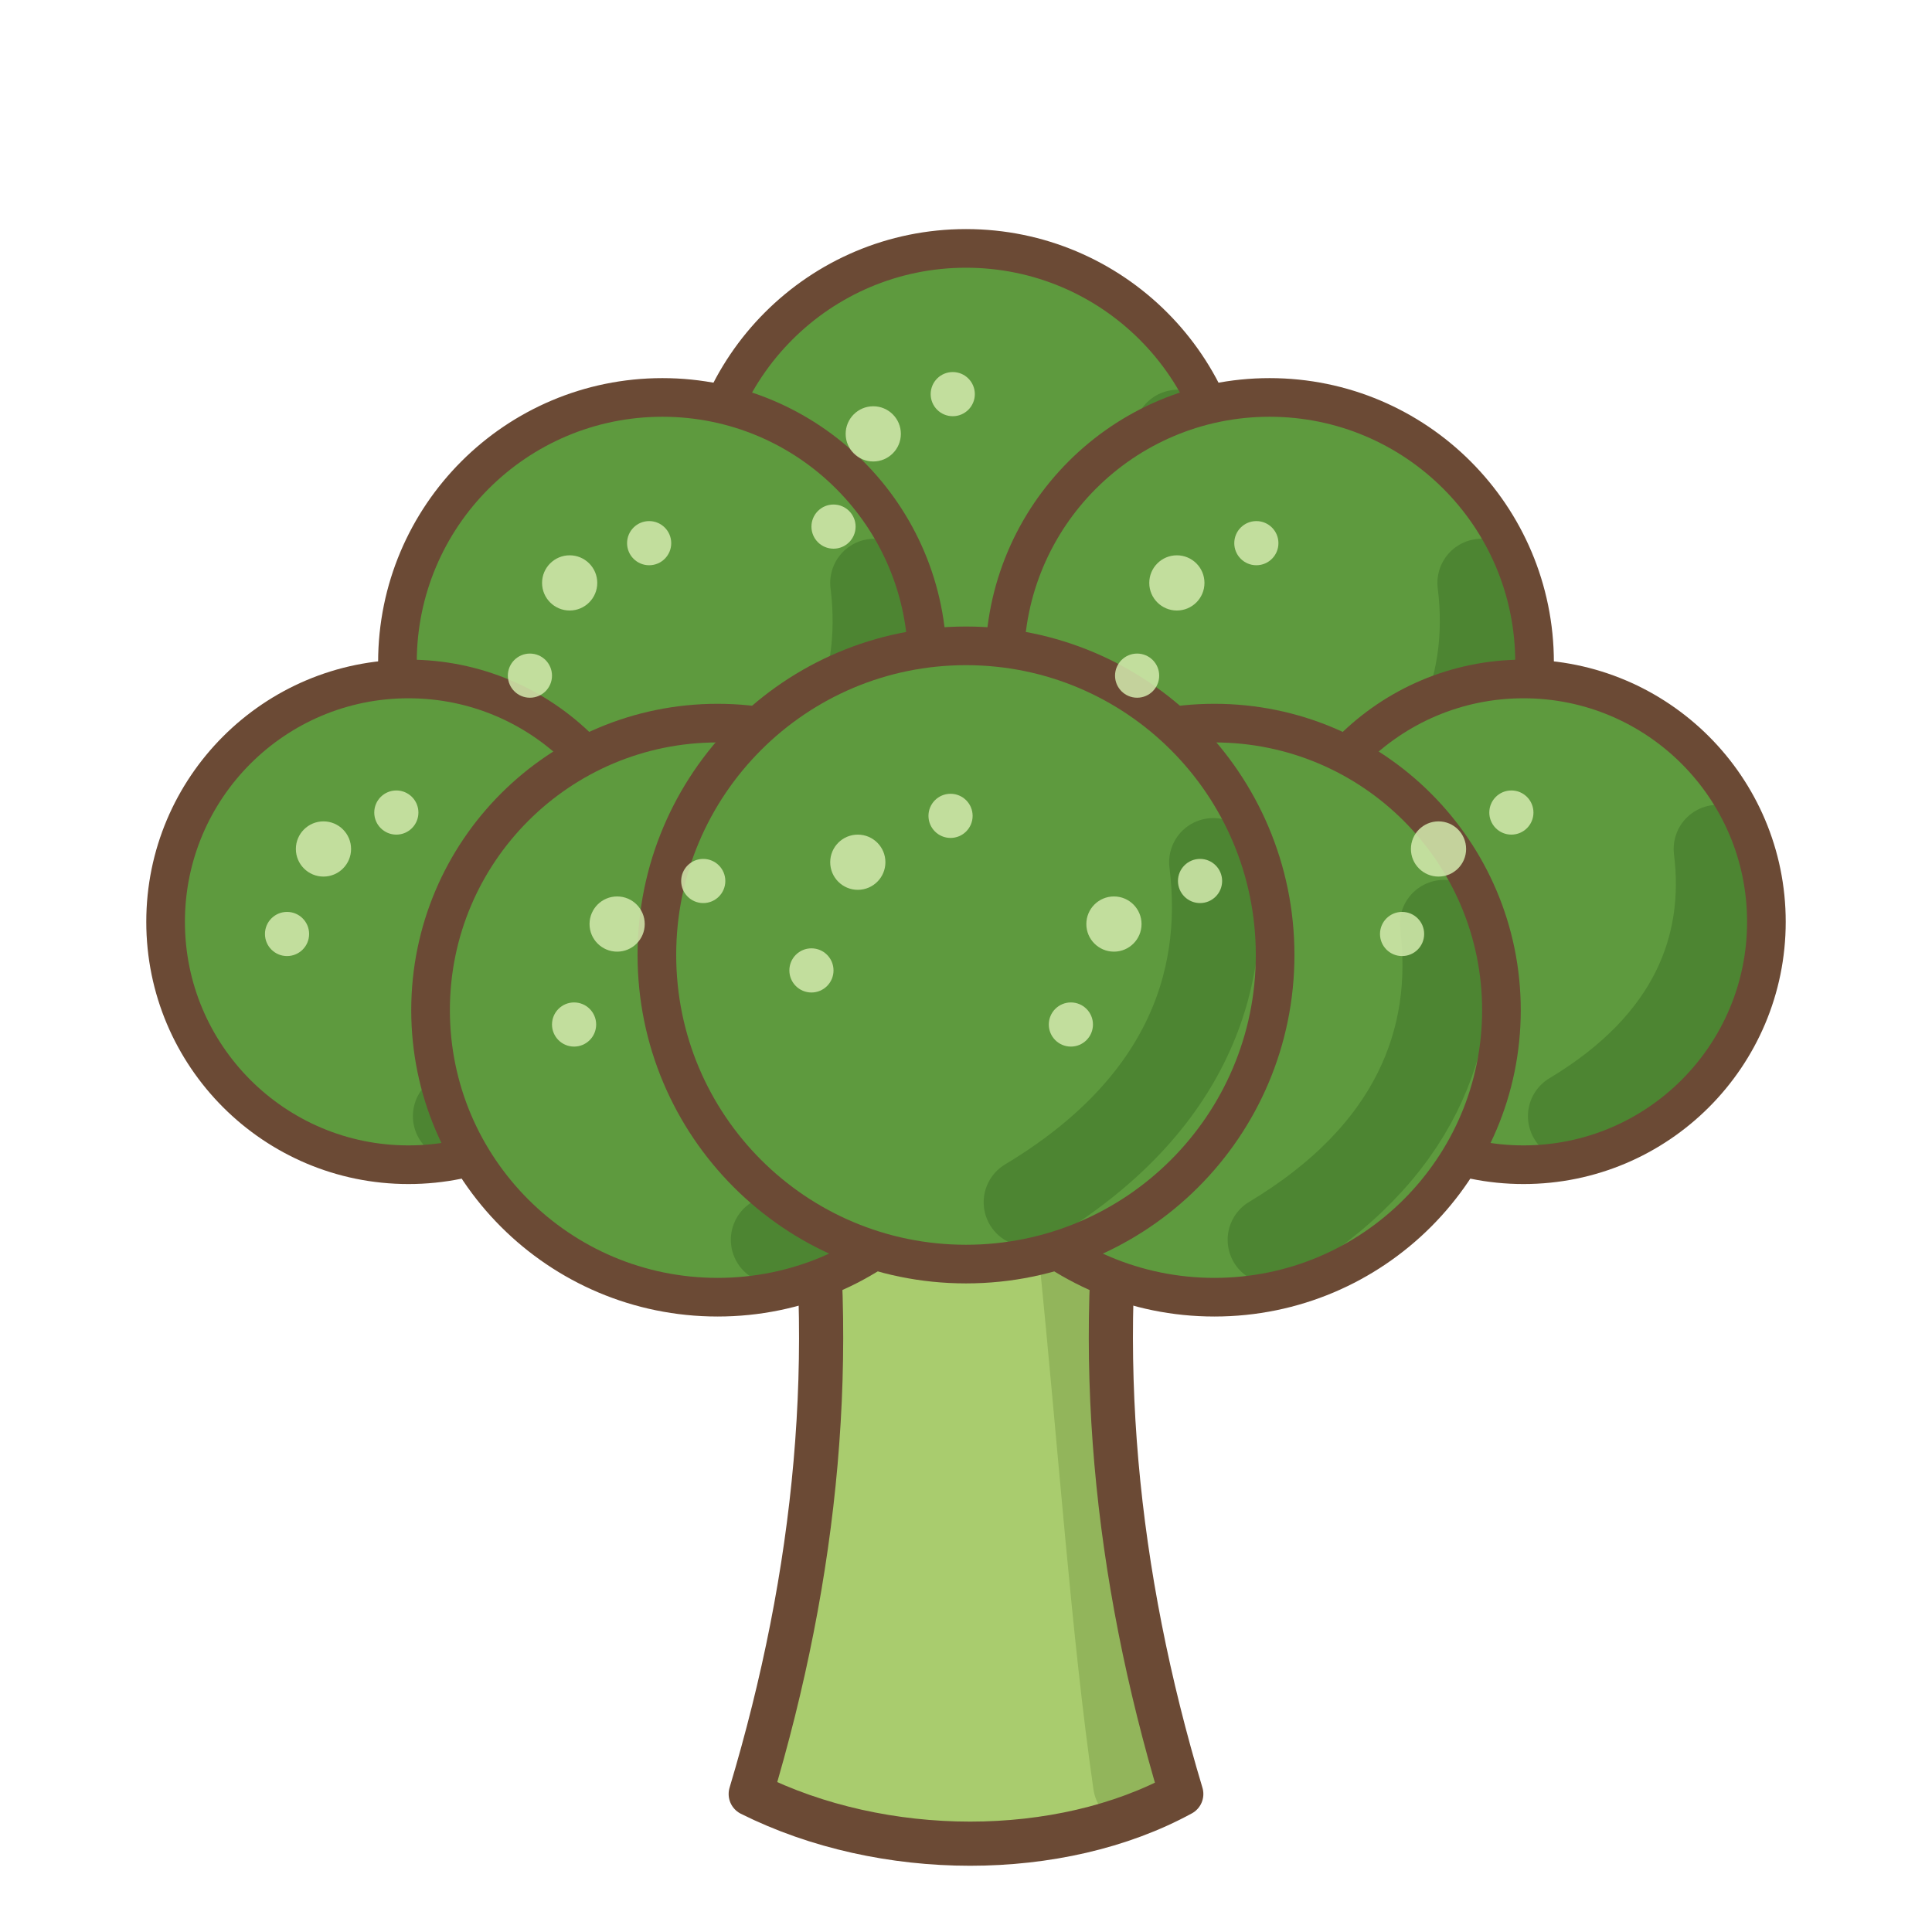
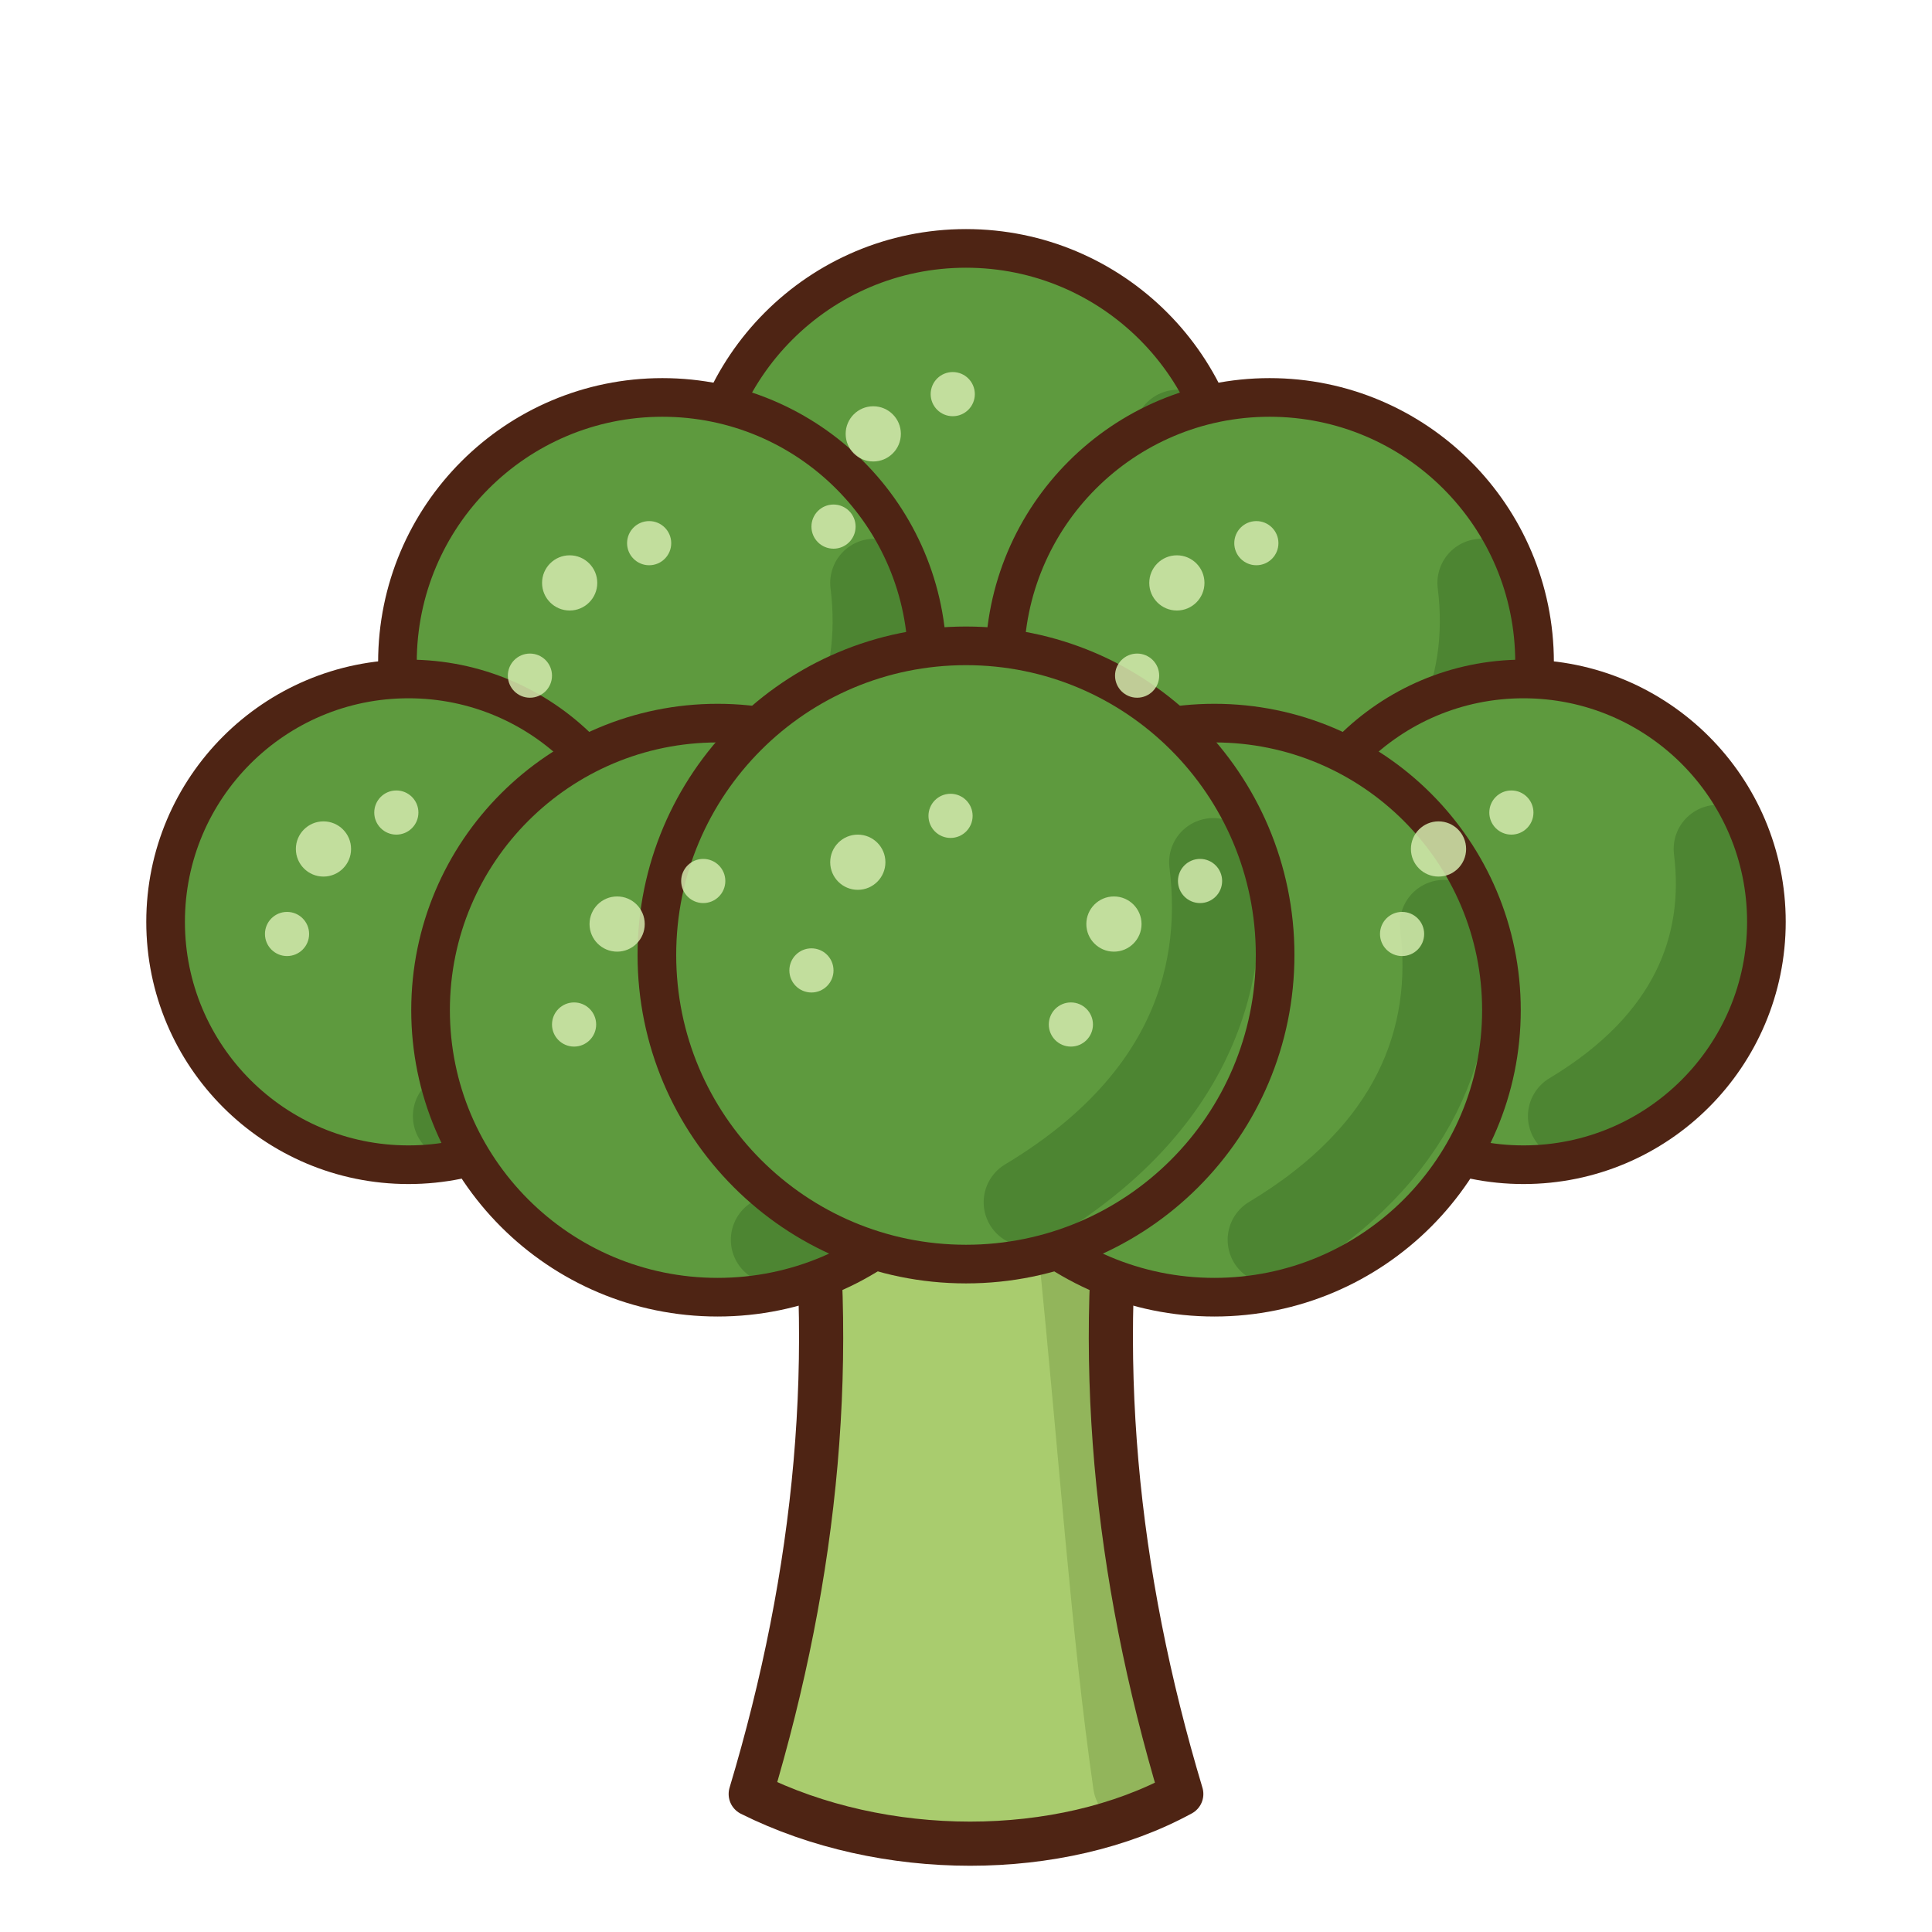
<svg xmlns="http://www.w3.org/2000/svg" width="512" height="512" viewBox="30 25 350 350">
  <defs>
    <clipPath id="r">
      <path d="M176 230 C 182 270, 178 310, 166 350 C 190 362, 222 362, 244 350 C 232 310, 228 270, 234 230 Z" />
    </clipPath>
    <clipPath id="r0">
      <path d="M176 230 C 182 270, 178 310, 166 350 C 190 362, 222 362, 244 350 C 232 310, 228 270, 234 230 Z" />
    </clipPath>
    <clipPath id="r1">
      <path d="M 157 118 a 48 48 0 1 0 96 0 a 48 48 0 1 0 -96 0 Z" />
    </clipPath>
    <clipPath id="r2">
      <path d="M 102 145 a 48 48 0 1 0 96 0 a 48 48 0 1 0 -96 0 Z" />
    </clipPath>
    <clipPath id="r3">
      <path d="M 212 145 a 48 48 0 1 0 96 0 a 48 48 0 1 0 -96 0 Z" />
    </clipPath>
    <clipPath id="r4">
      <path d="M 60 192 a 44 44 0 1 0 88 0 a 44 44 0 1 0 -88 0 Z" />
    </clipPath>
    <clipPath id="r5">
      <path d="M 262 192 a 44 44 0 1 0 88 0 a 44 44 0 1 0 -88 0 Z" />
    </clipPath>
    <clipPath id="r6">
      <path d="M 108 208 a 52 52 0 1 0 104 0 a 52 52 0 1 0 -104 0 Z" />
    </clipPath>
    <clipPath id="r7">
      <path d="M 198 208 a 52 52 0 1 0 104 0 a 52 52 0 1 0 -104 0 Z" />
    </clipPath>
    <clipPath id="r8">
      <path d="M 149 198 a 56 56 0 1 0 112 0 a 56 56 0 1 0 -112 0 Z" />
    </clipPath>
  </defs>
  <path d="M176 230 C 182 270, 178 310, 166 350 C 190 362, 222 362, 244 350 C 232 310, 228 270, 234 230 Z" fill="#A9CC6E" />
  <g clip-path="url(#r)" />
  <path d="M176 230 C 182 270, 178 310, 166 350 C 190 362, 222 362, 244 350 C 232 310, 228 270, 234 230 Z" fill="#A9CC6E" />
  <g clip-path="url(#r0)">
    <path d="M226 250 C 230 290, 232 320, 236 348" stroke="#7FA34A" stroke-width="16" stroke-linecap="round" stroke-linejoin="round" fill="none" opacity="0.55" />
  </g>
-   <path d="M176 230 C 182 270, 178 310, 166 350 C 190 362, 222 362, 244 350 C 232 310, 228 270, 234 230 Z" fill="none" stroke="#6B4A35" stroke-width="8" stroke-linejoin="round" />
+   <path d="M176 230 C 182 270, 178 310, 166 350 C 190 362, 222 362, 244 350 C 232 310, 228 270, 234 230 Z" fill="none" stroke="#4E2414" stroke-width="8" stroke-linejoin="round" />
  <path d="M 157 118 a 48 48 0 1 0 96 0 a 48 48 0 1 0 -96 0 Z" fill="#5E9A3E" />
  <g clip-path="url(#r1)">
    <path d="M 214.6 156.4 C 238.6 142, 245.8 122.8, 243.4 103.6" stroke="#3F7428" stroke-width="16" stroke-linecap="round" stroke-linejoin="round" fill="none" opacity="0.55" />
  </g>
-   <path d="M 157 118 a 48 48 0 1 0 96 0 a 48 48 0 1 0 -96 0 Z" fill="none" stroke="#6B4A35" stroke-width="7" stroke-linejoin="round" />
+   <path d="M 157 118 a 48 48 0 1 0 96 0 a 48 48 0 1 0 -96 0 Z" fill="none" stroke="#4E2414" stroke-width="7" stroke-linejoin="round" />
  <path d="M 102 145 a 48 48 0 1 0 96 0 a 48 48 0 1 0 -96 0 Z" fill="#5E9A3E" />
  <g clip-path="url(#r2)">
    <path d="M 159.6 183.4 C 183.6 169, 190.8 149.8, 188.4 130.6" stroke="#3F7428" stroke-width="16" stroke-linecap="round" stroke-linejoin="round" fill="none" opacity="0.55" />
  </g>
-   <path d="M 102 145 a 48 48 0 1 0 96 0 a 48 48 0 1 0 -96 0 Z" fill="none" stroke="#6B4A35" stroke-width="7" stroke-linejoin="round" />
+   <path d="M 102 145 a 48 48 0 1 0 96 0 a 48 48 0 1 0 -96 0 Z" fill="none" stroke="#4E2414" stroke-width="7" stroke-linejoin="round" />
  <path d="M 212 145 a 48 48 0 1 0 96 0 a 48 48 0 1 0 -96 0 Z" fill="#5E9A3E" />
  <g clip-path="url(#r3)">
    <path d="M 269.6 183.4 C 293.6 169, 300.8 149.8, 298.4 130.6" stroke="#3F7428" stroke-width="16" stroke-linecap="round" stroke-linejoin="round" fill="none" opacity="0.55" />
  </g>
-   <path d="M 212 145 a 48 48 0 1 0 96 0 a 48 48 0 1 0 -96 0 Z" fill="none" stroke="#6B4A35" stroke-width="7" stroke-linejoin="round" />
+   <path d="M 212 145 a 48 48 0 1 0 96 0 a 48 48 0 1 0 -96 0 Z" fill="none" stroke="#4E2414" stroke-width="7" stroke-linejoin="round" />
  <path d="M 60 192 a 44 44 0 1 0 88 0 a 44 44 0 1 0 -88 0 Z" fill="#5E9A3E" />
  <g clip-path="url(#r4)">
    <path d="M 112.8 227.2 C 134.8 214, 141.4 196.4, 139.2 178.8" stroke="#3F7428" stroke-width="16" stroke-linecap="round" stroke-linejoin="round" fill="none" opacity="0.55" />
  </g>
-   <path d="M 60 192 a 44 44 0 1 0 88 0 a 44 44 0 1 0 -88 0 Z" fill="none" stroke="#6B4A35" stroke-width="7" stroke-linejoin="round" />
+   <path d="M 60 192 a 44 44 0 1 0 88 0 a 44 44 0 1 0 -88 0 Z" fill="none" stroke="#4E2414" stroke-width="7" stroke-linejoin="round" />
  <path d="M 262 192 a 44 44 0 1 0 88 0 a 44 44 0 1 0 -88 0 Z" fill="#5E9A3E" />
  <g clip-path="url(#r5)">
    <path d="M 314.8 227.2 C 336.8 214, 343.4 196.4, 341.2 178.8" stroke="#3F7428" stroke-width="16" stroke-linecap="round" stroke-linejoin="round" fill="none" opacity="0.55" />
  </g>
-   <path d="M 262 192 a 44 44 0 1 0 88 0 a 44 44 0 1 0 -88 0 Z" fill="none" stroke="#6B4A35" stroke-width="7" stroke-linejoin="round" />
+   <path d="M 262 192 a 44 44 0 1 0 88 0 a 44 44 0 1 0 -88 0 Z" fill="none" stroke="#4E2414" stroke-width="7" stroke-linejoin="round" />
  <path d="M 108 208 a 52 52 0 1 0 104 0 a 52 52 0 1 0 -104 0 Z" fill="#5E9A3E" />
  <g clip-path="url(#r6)">
    <path d="M 170.4 249.6 C 196.4 234, 204.2 213.2, 201.6 192.4" stroke="#3F7428" stroke-width="16" stroke-linecap="round" stroke-linejoin="round" fill="none" opacity="0.55" />
  </g>
-   <path d="M 108 208 a 52 52 0 1 0 104 0 a 52 52 0 1 0 -104 0 Z" fill="none" stroke="#6B4A35" stroke-width="7" stroke-linejoin="round" />
+   <path d="M 108 208 a 52 52 0 1 0 104 0 a 52 52 0 1 0 -104 0 Z" fill="none" stroke="#4E2414" stroke-width="7" stroke-linejoin="round" />
  <path d="M 198 208 a 52 52 0 1 0 104 0 a 52 52 0 1 0 -104 0 Z" fill="#5E9A3E" />
  <g clip-path="url(#r7)">
    <path d="M 260.4 249.6 C 286.4 234, 294.2 213.2, 291.6 192.4" stroke="#3F7428" stroke-width="16" stroke-linecap="round" stroke-linejoin="round" fill="none" opacity="0.55" />
  </g>
-   <path d="M 198 208 a 52 52 0 1 0 104 0 a 52 52 0 1 0 -104 0 Z" fill="none" stroke="#6B4A35" stroke-width="7" stroke-linejoin="round" />
+   <path d="M 198 208 a 52 52 0 1 0 104 0 a 52 52 0 1 0 -104 0 Z" fill="none" stroke="#4E2414" stroke-width="7" stroke-linejoin="round" />
  <path d="M 149 198 a 56 56 0 1 0 112 0 a 56 56 0 1 0 -112 0 Z" fill="#5E9A3E" />
  <g clip-path="url(#r8)">
    <path d="M 216.2 242.8 C 244.2 226, 252.6 203.6, 249.8 181.2" stroke="#3F7428" stroke-width="16" stroke-linecap="round" stroke-linejoin="round" fill="none" opacity="0.55" />
  </g>
-   <path d="M 149 198 a 56 56 0 1 0 112 0 a 56 56 0 1 0 -112 0 Z" fill="none" stroke="#6B4A35" stroke-width="7" stroke-linejoin="round" />
+   <path d="M 149 198 a 56 56 0 1 0 112 0 a 56 56 0 1 0 -112 0 Z" fill="none" stroke="#4E2414" stroke-width="7" stroke-linejoin="round" />
  <circle cx="188.2" cy="103.6" r="5" fill="#D3EAAE" opacity="0.85" />
  <circle cx="202.6" cy="96.4" r="4" fill="#D3EAAE" opacity="0.85" />
  <circle cx="181" cy="120.4" r="4" fill="#D3EAAE" opacity="0.85" />
  <circle cx="133.2" cy="130.6" r="5" fill="#D3EAAE" opacity="0.85" />
  <circle cx="147.6" cy="123.4" r="4" fill="#D3EAAE" opacity="0.85" />
  <circle cx="126" cy="147.4" r="4" fill="#D3EAAE" opacity="0.85" />
  <circle cx="243.2" cy="130.6" r="5" fill="#D3EAAE" opacity="0.85" />
  <circle cx="257.6" cy="123.4" r="4" fill="#D3EAAE" opacity="0.85" />
  <circle cx="236" cy="147.4" r="4" fill="#D3EAAE" opacity="0.85" />
  <circle cx="88.6" cy="178.8" r="5" fill="#D3EAAE" opacity="0.85" />
  <circle cx="101.8" cy="172.2" r="4" fill="#D3EAAE" opacity="0.85" />
  <circle cx="82" cy="194.2" r="4" fill="#D3EAAE" opacity="0.85" />
  <circle cx="290.6" cy="178.8" r="5" fill="#D3EAAE" opacity="0.85" />
  <circle cx="303.8" cy="172.2" r="4" fill="#D3EAAE" opacity="0.85" />
  <circle cx="284" cy="194.2" r="4" fill="#D3EAAE" opacity="0.85" />
  <circle cx="141.8" cy="192.4" r="5" fill="#D3EAAE" opacity="0.85" />
  <circle cx="157.4" cy="184.6" r="4" fill="#D3EAAE" opacity="0.85" />
  <circle cx="134" cy="210.6" r="4" fill="#D3EAAE" opacity="0.85" />
  <circle cx="231.8" cy="192.4" r="5" fill="#D3EAAE" opacity="0.85" />
  <circle cx="247.4" cy="184.6" r="4" fill="#D3EAAE" opacity="0.85" />
  <circle cx="224" cy="210.6" r="4" fill="#D3EAAE" opacity="0.85" />
  <circle cx="185.4" cy="181.2" r="5" fill="#D3EAAE" opacity="0.85" />
  <circle cx="202.2" cy="172.8" r="4" fill="#D3EAAE" opacity="0.85" />
  <circle cx="177" cy="200.8" r="4" fill="#D3EAAE" opacity="0.85" />
</svg>
